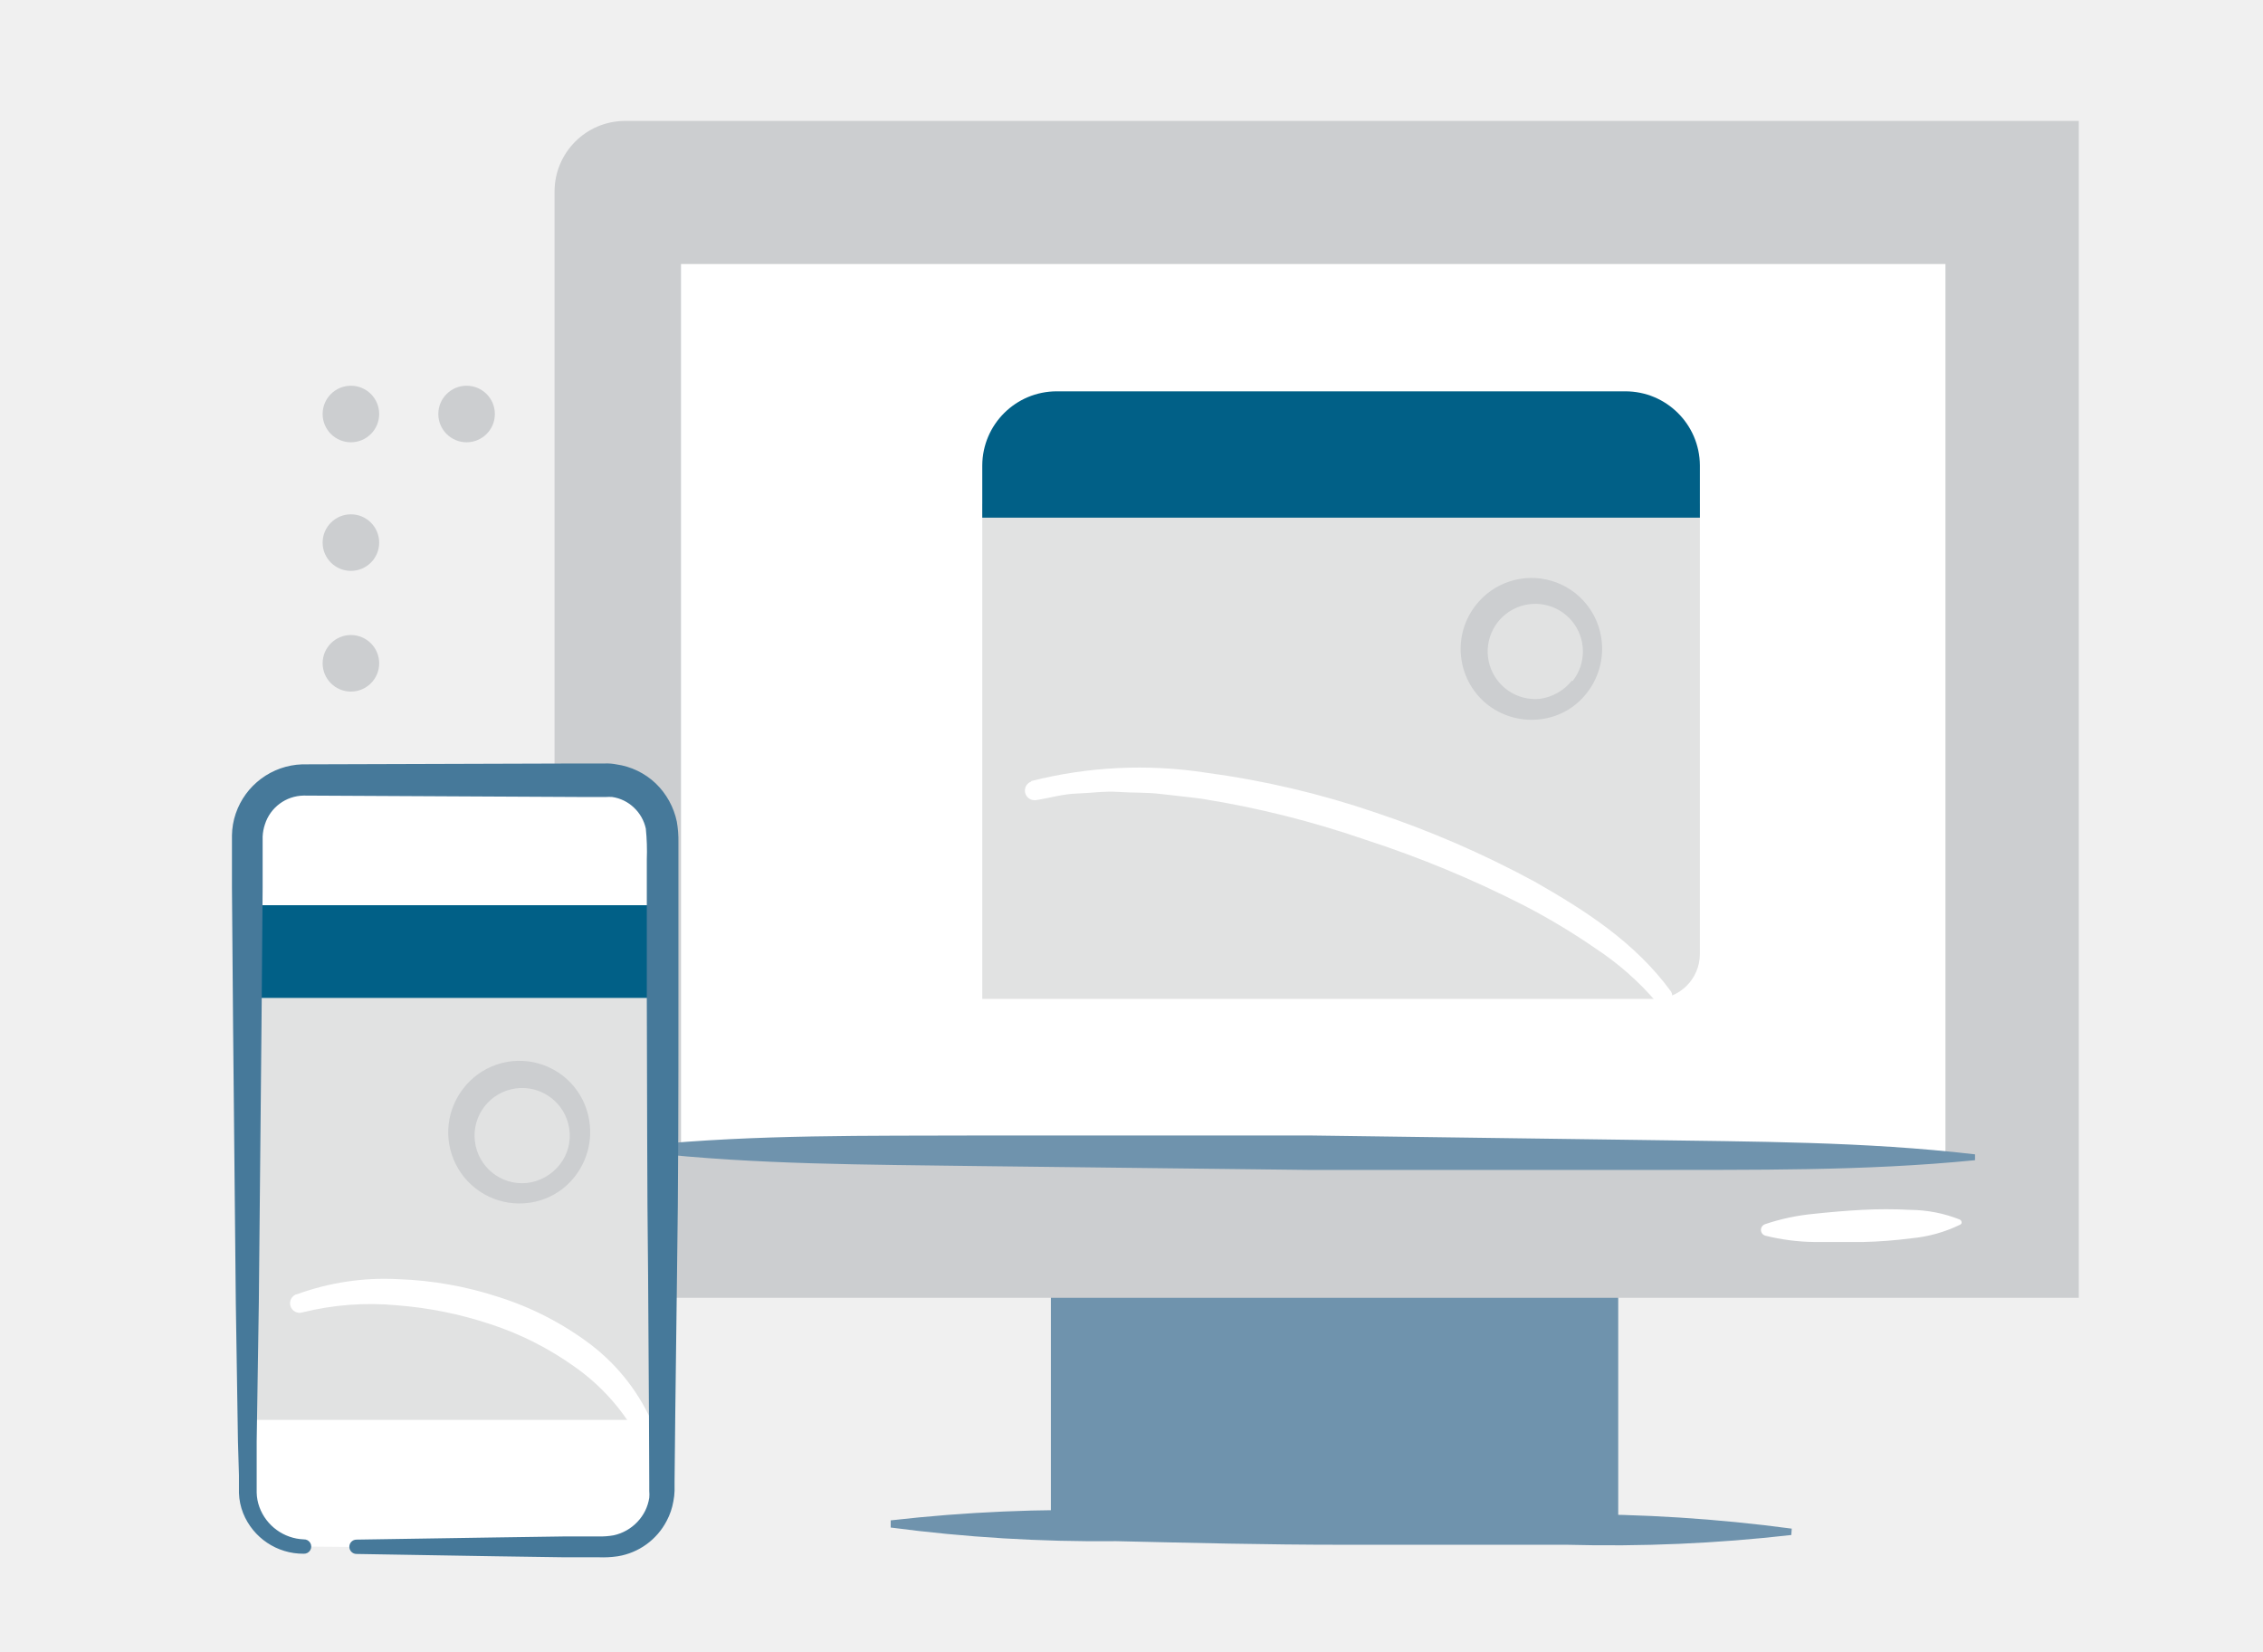
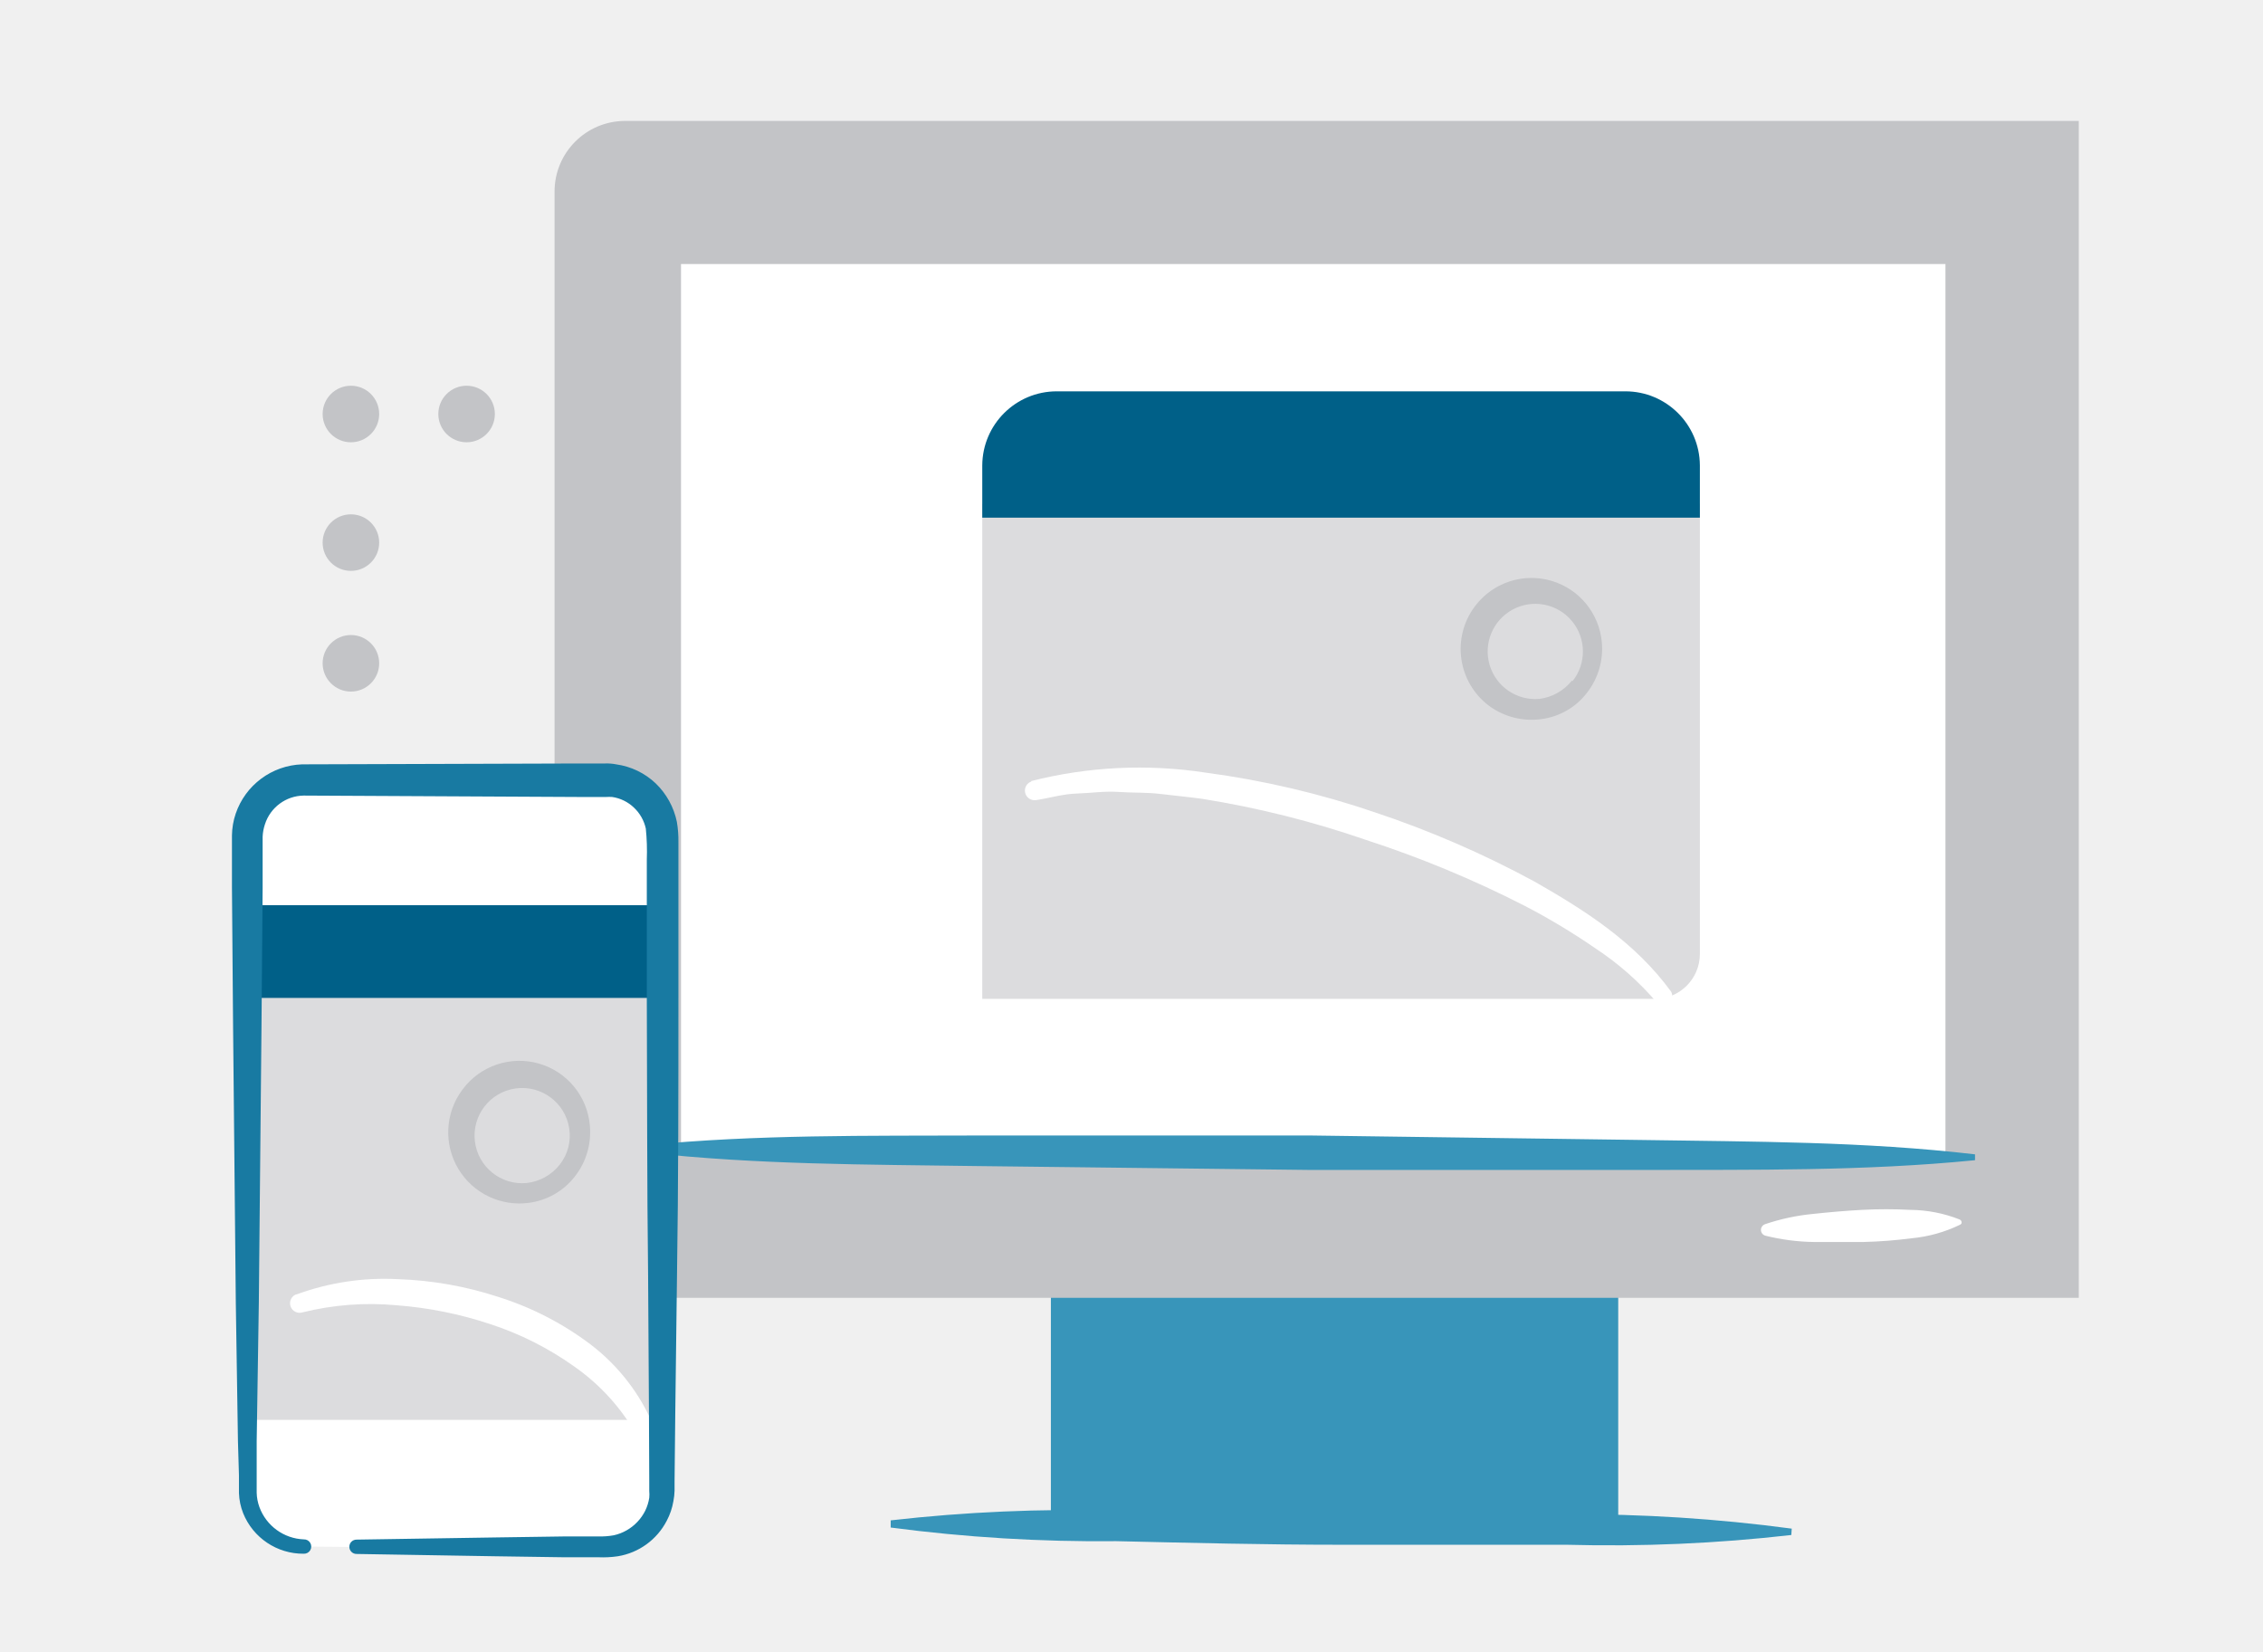
<svg xmlns="http://www.w3.org/2000/svg" viewBox="0 0 1600 1168">
  <defs>
-     <style>.cls-1{fill:#6F93AD}.cls-2{fill:#CCCED0}.cls-3{fill:#fff}.cls-4{fill:#CCCED0}.cls-5{fill:#E1E2E2}.cls-6{fill:#016087}.cls-7{fill:#46799A}.cls-8{fill:none}</style>
+     <style>.cls-1{fill:#3895ba}.cls-2{fill:#c3c4c7}.cls-3{fill:#fff}.cls-4{fill:#c3c4c7}.cls-5{fill:#dcdcde}.cls-6{fill:#006088}.cls-7{fill:#187aa2}.cls-8{fill:none}</style>
  </defs>
  <g id="jetpack-apps">
    <path class="cls-1" d="M743 898.41h401.13V1076H743z" />
    <path class="cls-2" d="M441.92 85.5h1027.84v832.09H392.09V135.42a49.92 49.92 0 0 1 49.83-49.92z" />
    <path class="cls-3" d="M481.49 186.67h894v629.85h-894z" />
    <path class="cls-1" d="M1396.39 820.28c-78.44 7.81-156.78 6.7-235.12 6.9h-235l-234.61-2.74c-78.34-1.12-156.68-.91-234.92-9.64v-5.08c78.44-7.71 156.78-6.59 235.12-6.9h235l234.61 3.18c78.34 1.22 156.68 1 234.92 10.15zm-129.89 265a1130.86 1130.86 0 0 1-158.81 6.9H948.48c-53.07 0-106.14-1.32-159.22-2.54a1129.82 1129.82 0 0 1-159.51-9.64v-5.07A1144.19 1144.19 0 0 1 789 1068h159.17c53.08 0 106.25 1.82 159.52 2.64a1145.76 1145.76 0 0 1 159.12 10.14z" />
    <path class="cls-3" d="M1385.73 865.94a99.62 99.62 0 0 1-34.09 9.54 327.24 327.24 0 0 1-34.4 2.64h-34.4a151.08 151.08 0 0 1-34.71-4.47 4.25 4.25 0 0 1-2.94-5.25 4.37 4.37 0 0 1 2.64-2.84 151.46 151.46 0 0 1 34.2-7.31c11.46-1.22 22.83-2.23 34.3-2.84a325.43 325.43 0 0 1 34.5 0 96.63 96.63 0 0 1 34.7 6.8 2.22 2.22 0 0 1 1.23 2.9 2.68 2.68 0 0 1-1.03.83z" />
    <circle class="cls-4" cx="248.1" cy="468.97" r="19.99" />
    <circle class="cls-2" cx="248.1" cy="383.63" r="19.99" />
    <circle class="cls-4" cx="248.1" cy="292.71" r="19.99" />
    <circle class="cls-4" cx="329.89" cy="292.71" r="19.99" />
    <path class="cls-5" d="M1170.1 706.22H694.49V356.13h507.37v318.43a31.76 31.76 0 0 1-31.76 31.66z" />
    <path class="cls-6" d="M747.15 276.68h402.05a52.67 52.67 0 0 1 52.66 52.32v37H694.49v-37a52.65 52.65 0 0 1 52.66-52.32z" />
    <path class="cls-3" d="M728.89 552.28a310 310 0 0 1 123.59-6 626 626 0 0 1 119.74 28.1A703.94 703.94 0 0 1 1085 623.32c35.52 20.29 71 42.72 96.61 77.93a6.7 6.7 0 0 1-10.15 8.22v-.61A205.13 205.13 0 0 0 1128 670.5a465.93 465.93 0 0 0-50.74-30.44 765.65 765.65 0 0 0-111.62-46.27 683.67 683.67 0 0 0-115.68-29c-10.15-1.42-19.69-2.23-29.53-3.45s-19.69-.71-29.53-1.42-19.59.82-29.43 1.12-19.28 3.15-28.92 4.67h-.3a6.8 6.8 0 0 1-3-13.19zm-514.18 541.17a40.59 40.59 0 0 1-40.59-40.59V591.65a40.59 40.59 0 0 1 40.59-40.58h213.1a40.58 40.58 0 0 1 40.59 40.58v461.51a40.59 40.59 0 0 1-40.59 40.59H252.06" />
    <path class="cls-5" d="M174.83 640H468.2v363.89H174.83z" />
    <path class="cls-2" d="M1122 489.88a48.54 48.54 0 0 1-32.37 18.57 50.73 50.73 0 0 1-36.73-9.34 50.23 50.23 0 0 1-10.2-70.3c.18-.25.37-.49.56-.73a49.92 49.92 0 0 1 89.29 26.18 50.68 50.68 0 0 1-10.55 35.62zm-10.15-8.33a33.67 33.67 0 1 0-23.44 12.59 35.1 35.1 0 0 0 22.94-12.89zM406.4 831.85a49.16 49.16 0 0 1-32.4 18.57A50.31 50.31 0 0 1 326.51 771c.25-.33.49-.66.74-1a50 50 0 0 1 89.8 25.77 50.75 50.75 0 0 1-10.65 36.08zm-10.65-8.43a33.07 33.07 0 0 0 6.69-25.67 33.66 33.66 0 1 0-30 38.66 34.61 34.61 0 0 0 23.31-12.99z" />
    <path class="cls-6" d="M178.59 640h285.85v65.55H178.59z" />
    <path class="cls-3" d="M209.44 915.26a180.57 180.57 0 0 1 72-10.86 255.51 255.51 0 0 1 71 12.58 215.77 215.77 0 0 1 65.14 33.59 141.33 141.33 0 0 1 44.86 58.35 6.9 6.9 0 0 1-3.86 8.83 6.79 6.79 0 0 1-8.42-3 148 148 0 0 0-44.14-48.6 219.67 219.67 0 0 0-59.47-30 276.26 276.26 0 0 0-66.06-13.29 199.72 199.72 0 0 0-66.57 5 6.74 6.74 0 0 1-4.18-12.86z" />
    <path class="cls-7" d="M214.71 1098.52a45.75 45.75 0 0 1-42.82-28.72 42.41 42.41 0 0 1-2.94-14.2v-12.48l-.71-24-1.52-98.23-1.93-195.59-.79-97.82v-36.84a49.89 49.89 0 0 1 2.63-15.32 51.45 51.45 0 0 1 46.89-34.91l195.94-.61h18.37a33.71 33.71 0 0 1 7.81.61 50.74 50.74 0 0 1 28 13.5A52.49 52.49 0 0 1 478.55 581a77.51 77.51 0 0 1 1.11 14.51v110c0 65.25 0 130.4-1 195.64l-1.22 97.62-.51 48.91v6.32a43.73 43.73 0 0 1-.81 7.31 45.6 45.6 0 0 1-4.77 14 47.59 47.59 0 0 1-34.5 25 72.77 72.77 0 0 1-13.6.71h-24.46l-48.91-.71-97.82-1.63a5.07 5.07 0 1 1 0-10.14l97.82-1.53 48.91-.71h24.45a54.42 54.42 0 0 0 10.66-.81 32.14 32.14 0 0 0 9.1-3.49 32.88 32.88 0 0 0 13.19-13.9 31.79 31.79 0 0 0 2.85-9.13 25.34 25.34 0 0 0 0-4.77v-6l-.21-49.42-.61-97.62c-.81-65.24-.61-130.39-.91-195.64v-97.73a157.16 157.16 0 0 0-.71-22 28.73 28.73 0 0 0-8.39-14.79 28.16 28.16 0 0 0-15.33-7.51 31.72 31.72 0 0 0-4.36 0h-18.26l-195.55-1a29.21 29.21 0 0 0-27.39 20.3 32 32 0 0 0-1.63 8.72v36.43l-.81 97.82L183 920.84l-1.52 98.23v36.33a31.92 31.92 0 0 0 1.93 10.14 34.89 34.89 0 0 0 31.35 22.83 5.08 5.08 0 1 1 0 10.15z" />
  </g>
  <g id="clear_rectangle" data-name="clear rectangle">
    <path id="Layer_4" data-name="Layer 4" class="cls-8" d="M0 0h1600v1168H0z" />
  </g>
</svg>
